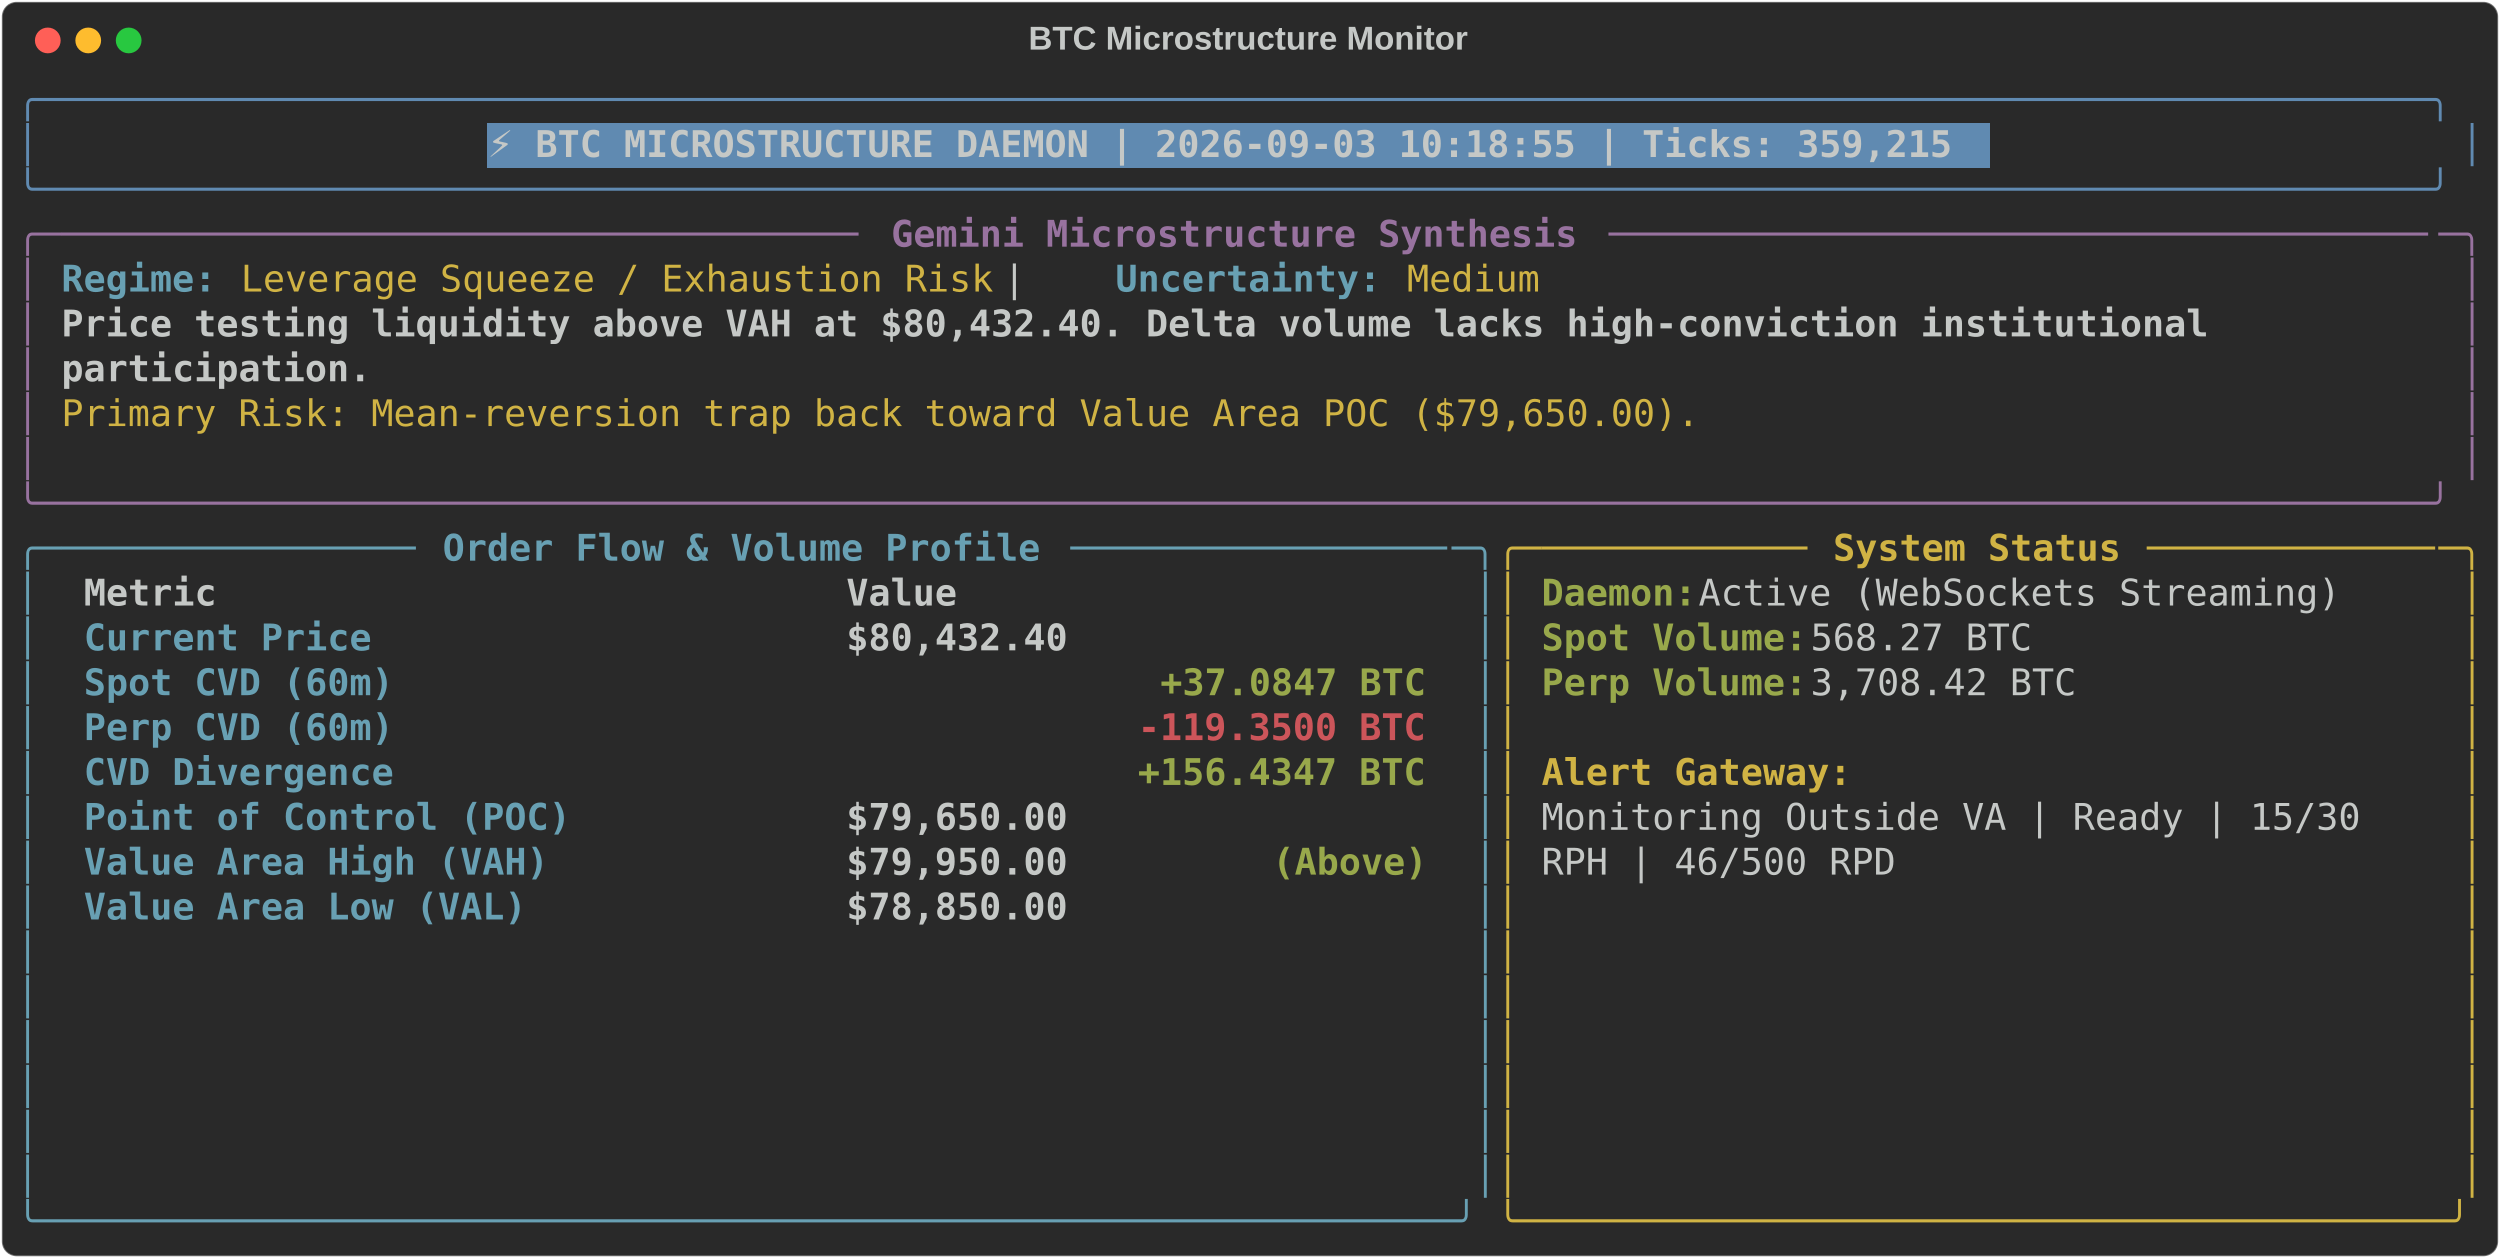
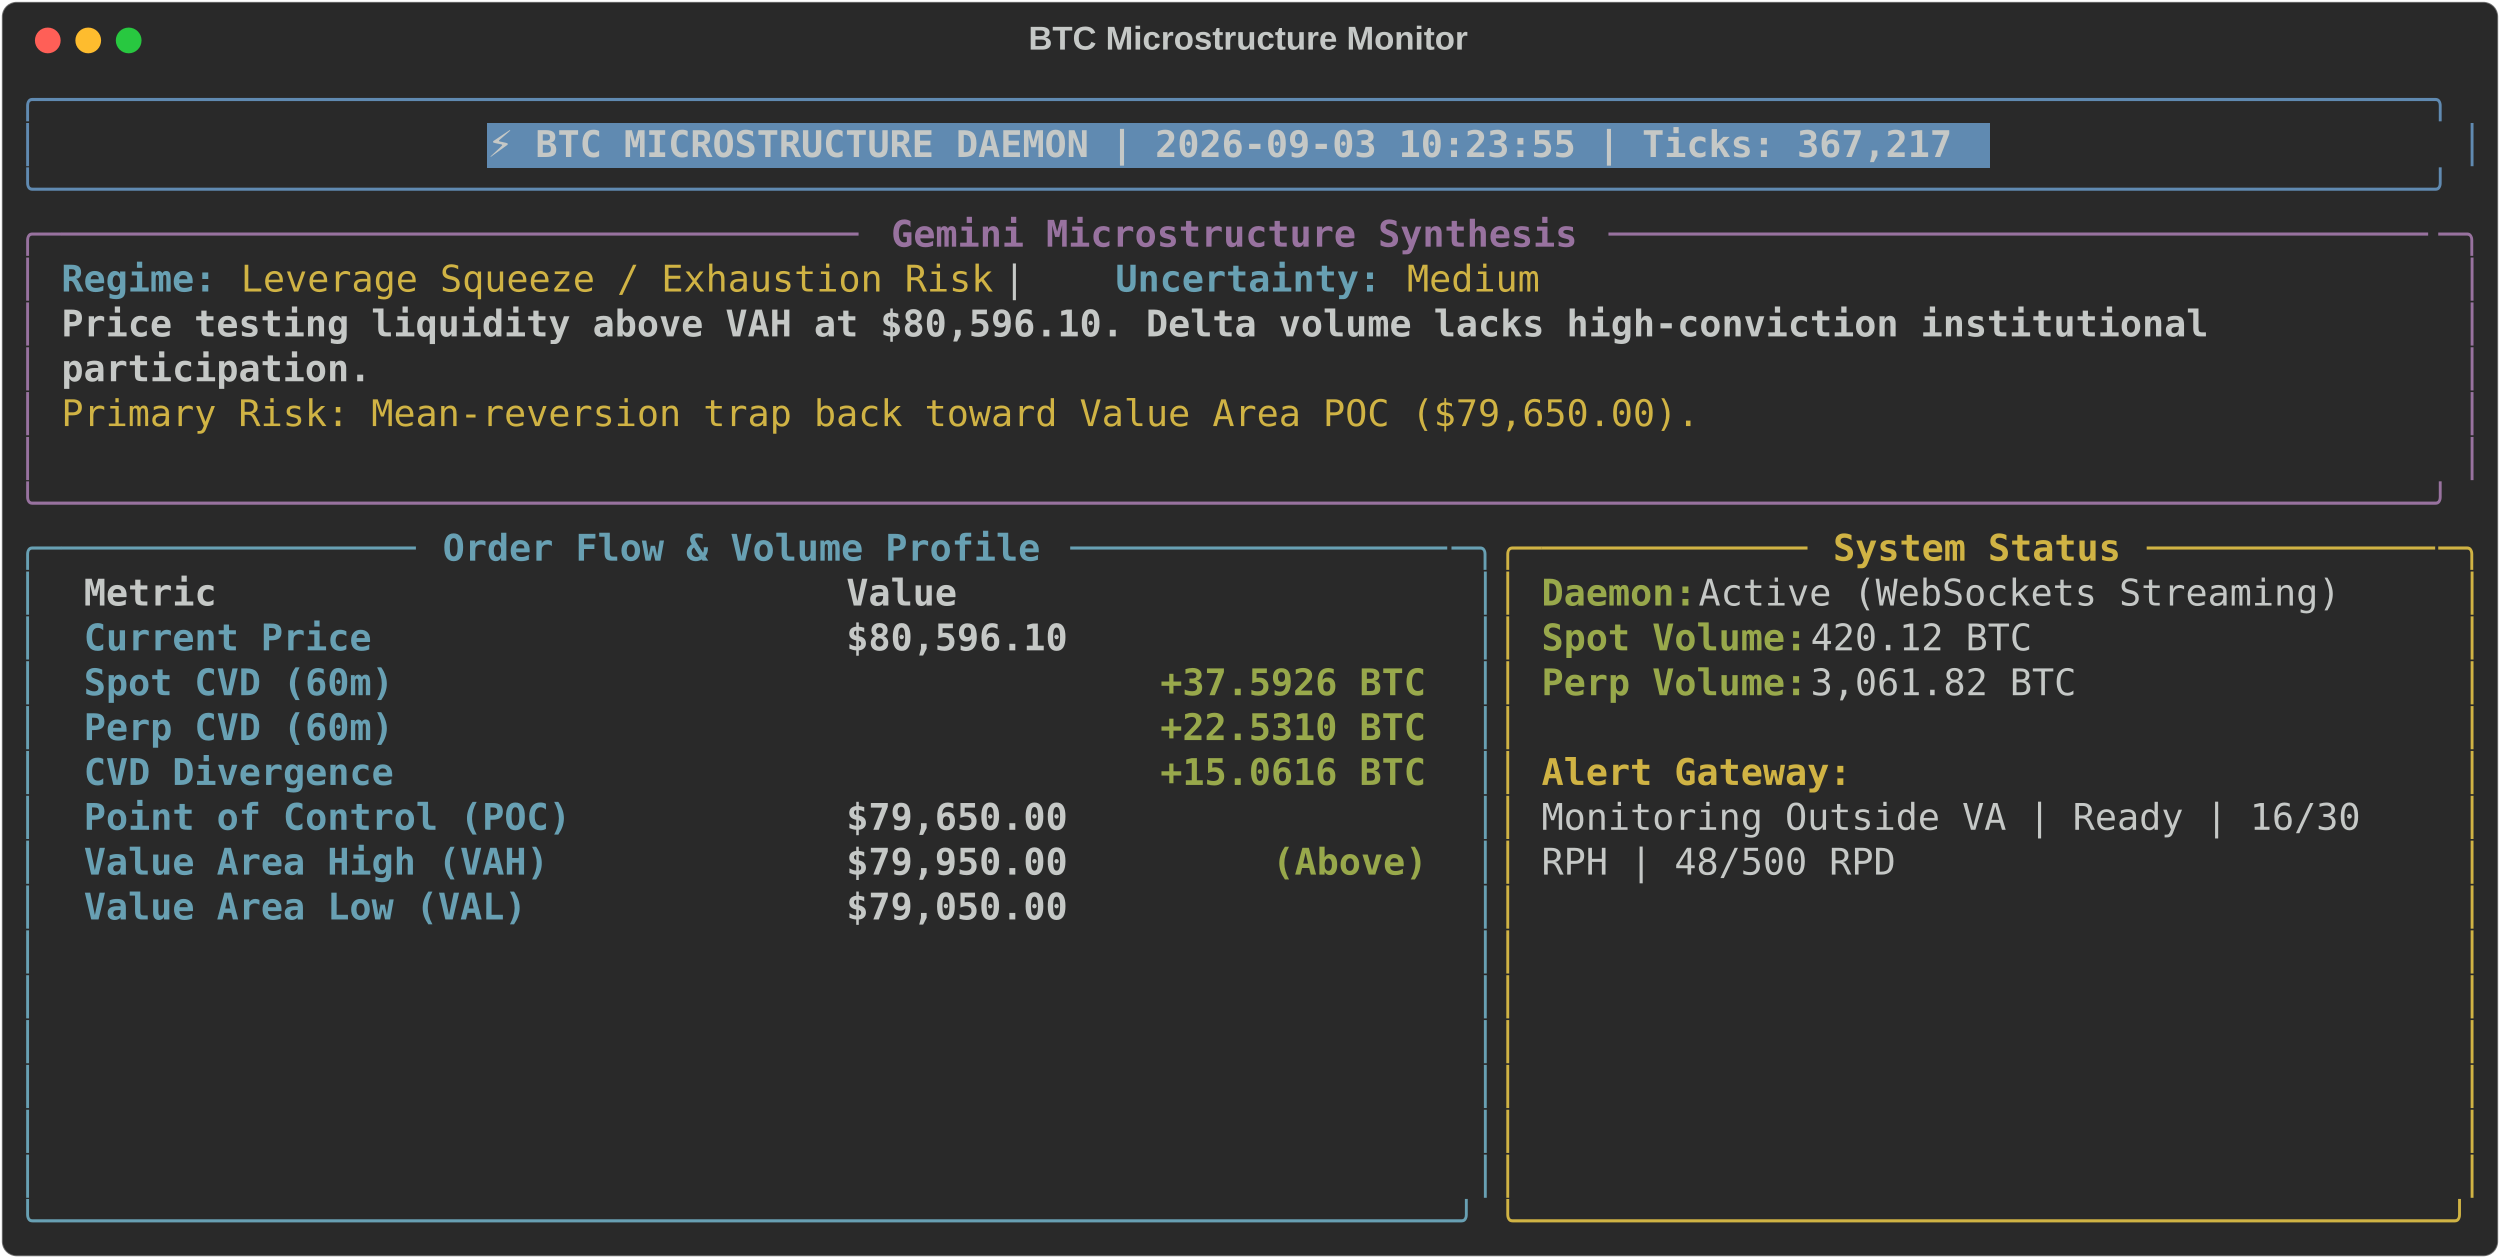
<svg xmlns="http://www.w3.org/2000/svg" class="rich-terminal" viewBox="0 0 1360 684.4">
  <style>

    @font-face {
        font-family: "Fira Code";
        src: local("FiraCode-Regular"),
                url("https://cdnjs.cloudflare.com/ajax/libs/firacode/6.2.0/woff2/FiraCode-Regular.woff2") format("woff2"),
                url("https://cdnjs.cloudflare.com/ajax/libs/firacode/6.2.0/woff/FiraCode-Regular.woff") format("woff");
        font-style: normal;
        font-weight: 400;
    }
    @font-face {
        font-family: "Fira Code";
        src: local("FiraCode-Bold"),
                url("https://cdnjs.cloudflare.com/ajax/libs/firacode/6.2.0/woff2/FiraCode-Bold.woff2") format("woff2"),
                url("https://cdnjs.cloudflare.com/ajax/libs/firacode/6.2.0/woff/FiraCode-Bold.woff") format("woff");
        font-style: bold;
        font-weight: 700;
    }

-     .terminal-526032548-matrix {
+     .terminal-2937560893-matrix {
        font-family: Fira Code, monospace;
        font-size: 20px;
        line-height: 24.4px;
        font-variant-east-asian: full-width;
    }

-     .terminal-526032548-title {
+     .terminal-2937560893-title {
        font-size: 18px;
        font-weight: bold;
        font-family: arial;
    }

-     .terminal-526032548-r1 { fill: #608ab1 }
- .terminal-526032548-r2 { fill: #c5c8c6 }
- .terminal-526032548-r3 { fill: #c5c8c6;font-weight: bold }
- .terminal-526032548-r4 { fill: #98729f }
- .terminal-526032548-r5 { fill: #98729f;font-weight: bold }
- .terminal-526032548-r6 { fill: #68a0b3;font-weight: bold }
- .terminal-526032548-r7 { fill: #d0b344 }
- .terminal-526032548-r8 { fill: #68a0b3 }
- .terminal-526032548-r9 { fill: #d0b344;font-weight: bold }
- .terminal-526032548-r10 { fill: #98a84b;font-weight: bold }
- .terminal-526032548-r11 { fill: #cc555a;font-weight: bold }
+     .terminal-2937560893-r1 { fill: #608ab1 }
+ .terminal-2937560893-r2 { fill: #c5c8c6 }
+ .terminal-2937560893-r3 { fill: #c5c8c6;font-weight: bold }
+ .terminal-2937560893-r4 { fill: #98729f }
+ .terminal-2937560893-r5 { fill: #98729f;font-weight: bold }
+ .terminal-2937560893-r6 { fill: #68a0b3;font-weight: bold }
+ .terminal-2937560893-r7 { fill: #d0b344 }
+ .terminal-2937560893-r8 { fill: #68a0b3 }
+ .terminal-2937560893-r9 { fill: #d0b344;font-weight: bold }
+ .terminal-2937560893-r10 { fill: #98a84b;font-weight: bold }
    </style>
  <defs>
-     <clipPath id="terminal-526032548-clip-terminal">
+     <clipPath id="terminal-2937560893-clip-terminal">
      <rect x="0" y="0" width="1341.0" height="633.4" />
    </clipPath>
-     <clipPath id="terminal-526032548-line-0">
+     <clipPath id="terminal-2937560893-line-0">
      <rect x="0" y="1.5" width="1342" height="24.65" />
    </clipPath>
-     <clipPath id="terminal-526032548-line-1">
+     <clipPath id="terminal-2937560893-line-1">
      <rect x="0" y="25.9" width="1342" height="24.65" />
    </clipPath>
-     <clipPath id="terminal-526032548-line-2">
+     <clipPath id="terminal-2937560893-line-2">
      <rect x="0" y="50.3" width="1342" height="24.65" />
    </clipPath>
-     <clipPath id="terminal-526032548-line-3">
+     <clipPath id="terminal-2937560893-line-3">
      <rect x="0" y="74.7" width="1342" height="24.65" />
    </clipPath>
-     <clipPath id="terminal-526032548-line-4">
+     <clipPath id="terminal-2937560893-line-4">
      <rect x="0" y="99.1" width="1342" height="24.65" />
    </clipPath>
-     <clipPath id="terminal-526032548-line-5">
+     <clipPath id="terminal-2937560893-line-5">
      <rect x="0" y="123.5" width="1342" height="24.65" />
    </clipPath>
-     <clipPath id="terminal-526032548-line-6">
+     <clipPath id="terminal-2937560893-line-6">
      <rect x="0" y="147.9" width="1342" height="24.65" />
    </clipPath>
-     <clipPath id="terminal-526032548-line-7">
+     <clipPath id="terminal-2937560893-line-7">
      <rect x="0" y="172.3" width="1342" height="24.65" />
    </clipPath>
-     <clipPath id="terminal-526032548-line-8">
+     <clipPath id="terminal-2937560893-line-8">
      <rect x="0" y="196.7" width="1342" height="24.65" />
    </clipPath>
-     <clipPath id="terminal-526032548-line-9">
+     <clipPath id="terminal-2937560893-line-9">
      <rect x="0" y="221.1" width="1342" height="24.65" />
    </clipPath>
-     <clipPath id="terminal-526032548-line-10">
+     <clipPath id="terminal-2937560893-line-10">
      <rect x="0" y="245.5" width="1342" height="24.65" />
    </clipPath>
-     <clipPath id="terminal-526032548-line-11">
+     <clipPath id="terminal-2937560893-line-11">
      <rect x="0" y="269.9" width="1342" height="24.65" />
    </clipPath>
-     <clipPath id="terminal-526032548-line-12">
+     <clipPath id="terminal-2937560893-line-12">
      <rect x="0" y="294.3" width="1342" height="24.65" />
    </clipPath>
-     <clipPath id="terminal-526032548-line-13">
+     <clipPath id="terminal-2937560893-line-13">
      <rect x="0" y="318.7" width="1342" height="24.65" />
    </clipPath>
-     <clipPath id="terminal-526032548-line-14">
+     <clipPath id="terminal-2937560893-line-14">
      <rect x="0" y="343.1" width="1342" height="24.65" />
    </clipPath>
-     <clipPath id="terminal-526032548-line-15">
+     <clipPath id="terminal-2937560893-line-15">
      <rect x="0" y="367.5" width="1342" height="24.65" />
    </clipPath>
-     <clipPath id="terminal-526032548-line-16">
+     <clipPath id="terminal-2937560893-line-16">
      <rect x="0" y="391.9" width="1342" height="24.65" />
    </clipPath>
-     <clipPath id="terminal-526032548-line-17">
+     <clipPath id="terminal-2937560893-line-17">
      <rect x="0" y="416.3" width="1342" height="24.65" />
    </clipPath>
-     <clipPath id="terminal-526032548-line-18">
+     <clipPath id="terminal-2937560893-line-18">
      <rect x="0" y="440.7" width="1342" height="24.65" />
    </clipPath>
-     <clipPath id="terminal-526032548-line-19">
+     <clipPath id="terminal-2937560893-line-19">
      <rect x="0" y="465.1" width="1342" height="24.65" />
    </clipPath>
-     <clipPath id="terminal-526032548-line-20">
+     <clipPath id="terminal-2937560893-line-20">
      <rect x="0" y="489.5" width="1342" height="24.65" />
    </clipPath>
-     <clipPath id="terminal-526032548-line-21">
+     <clipPath id="terminal-2937560893-line-21">
      <rect x="0" y="513.9" width="1342" height="24.65" />
    </clipPath>
-     <clipPath id="terminal-526032548-line-22">
+     <clipPath id="terminal-2937560893-line-22">
      <rect x="0" y="538.3" width="1342" height="24.65" />
    </clipPath>
-     <clipPath id="terminal-526032548-line-23">
+     <clipPath id="terminal-2937560893-line-23">
      <rect x="0" y="562.7" width="1342" height="24.65" />
    </clipPath>
-     <clipPath id="terminal-526032548-line-24">
+     <clipPath id="terminal-2937560893-line-24">
      <rect x="0" y="587.1" width="1342" height="24.65" />
    </clipPath>
  </defs>
  <rect fill="#292929" stroke="rgba(255,255,255,0.35)" stroke-width="1" x="1" y="1" width="1358" height="682.4" rx="8" />
-   <text class="terminal-526032548-title" fill="#c5c8c6" text-anchor="middle" x="679" y="27">BTC Microstructure Monitor</text>
+   <text class="terminal-2937560893-title" fill="#c5c8c6" text-anchor="middle" x="679" y="27">BTC Microstructure Monitor</text>
  <g transform="translate(26,22)">
    <circle cx="0" cy="0" r="7" fill="#ff5f57" />
    <circle cx="22" cy="0" r="7" fill="#febc2e" />
    <circle cx="44" cy="0" r="7" fill="#28c840" />
  </g>
-   <g transform="translate(9, 41)" clip-path="url(#terminal-526032548-clip-terminal)">
+   <g transform="translate(9, 41)" clip-path="url(#terminal-2937560893-clip-terminal)">
    <rect fill="#608ab1" x="256.2" y="25.9" width="817.4" height="24.65" shape-rendering="crispEdges" />
-     <g class="terminal-526032548-matrix">
-       <text class="terminal-526032548-r1" x="0" y="20" textLength="1342" clip-path="url(#terminal-526032548-line-0)">╭────────────────────────────────────────────────────────────────────────────────────────────────────────────╮</text>
-       <text class="terminal-526032548-r2" x="1342" y="20" textLength="12.2" clip-path="url(#terminal-526032548-line-0)">
- </text>
-       <text class="terminal-526032548-r1" x="0" y="44.4" textLength="12.2" clip-path="url(#terminal-526032548-line-1)">│</text>
-       <text class="terminal-526032548-r3" x="256.2" y="44.4" textLength="805.2" clip-path="url(#terminal-526032548-line-1)">⚡ BTC MICROSTRUCTURE DAEMON | 2026-09-03 10:18:55 | Ticks: 359,215</text>
-       <text class="terminal-526032548-r1" x="1329.8" y="44.4" textLength="12.2" clip-path="url(#terminal-526032548-line-1)">│</text>
-       <text class="terminal-526032548-r2" x="1342" y="44.4" textLength="12.2" clip-path="url(#terminal-526032548-line-1)">
- </text>
-       <text class="terminal-526032548-r1" x="0" y="68.8" textLength="1342" clip-path="url(#terminal-526032548-line-2)">╰────────────────────────────────────────────────────────────────────────────────────────────────────────────╯</text>
-       <text class="terminal-526032548-r2" x="1342" y="68.8" textLength="12.2" clip-path="url(#terminal-526032548-line-2)">
- </text>
-       <text class="terminal-526032548-r4" x="0" y="93.2" textLength="24.4" clip-path="url(#terminal-526032548-line-3)">╭─</text>
-       <text class="terminal-526032548-r4" x="24.4" y="93.2" textLength="439.2" clip-path="url(#terminal-526032548-line-3)">────────────────────────────────────</text>
-       <text class="terminal-526032548-r5" x="475.8" y="93.2" textLength="378.2" clip-path="url(#terminal-526032548-line-3)">Gemini Microstructure Synthesis</text>
-       <text class="terminal-526032548-r4" x="866.2" y="93.2" textLength="451.4" clip-path="url(#terminal-526032548-line-3)">─────────────────────────────────────</text>
-       <text class="terminal-526032548-r4" x="1317.6" y="93.2" textLength="24.4" clip-path="url(#terminal-526032548-line-3)">─╮</text>
-       <text class="terminal-526032548-r2" x="1342" y="93.2" textLength="12.2" clip-path="url(#terminal-526032548-line-3)">
- </text>
-       <text class="terminal-526032548-r4" x="0" y="117.6" textLength="12.2" clip-path="url(#terminal-526032548-line-4)">│</text>
-       <text class="terminal-526032548-r6" x="24.4" y="117.6" textLength="85.4" clip-path="url(#terminal-526032548-line-4)">Regime:</text>
-       <text class="terminal-526032548-r7" x="122" y="117.6" textLength="414.8" clip-path="url(#terminal-526032548-line-4)">Leverage Squeeze / Exhaustion Risk</text>
-       <text class="terminal-526032548-r2" x="536.8" y="117.6" textLength="61" clip-path="url(#terminal-526032548-line-4)">  |  </text>
-       <text class="terminal-526032548-r6" x="597.8" y="117.6" textLength="146.4" clip-path="url(#terminal-526032548-line-4)">Uncertainty:</text>
-       <text class="terminal-526032548-r7" x="756.4" y="117.6" textLength="73.2" clip-path="url(#terminal-526032548-line-4)">Medium</text>
-       <text class="terminal-526032548-r4" x="1329.8" y="117.6" textLength="12.2" clip-path="url(#terminal-526032548-line-4)">│</text>
-       <text class="terminal-526032548-r2" x="1342" y="117.6" textLength="12.2" clip-path="url(#terminal-526032548-line-4)">
- </text>
-       <text class="terminal-526032548-r4" x="0" y="142" textLength="12.2" clip-path="url(#terminal-526032548-line-5)">│</text>
-       <text class="terminal-526032548-r3" x="24.4" y="142" textLength="1195.6" clip-path="url(#terminal-526032548-line-5)">Price testing liquidity above VAH at $80,432.40. Delta volume lacks high-conviction institutional </text>
-       <text class="terminal-526032548-r4" x="1329.8" y="142" textLength="12.2" clip-path="url(#terminal-526032548-line-5)">│</text>
-       <text class="terminal-526032548-r2" x="1342" y="142" textLength="12.2" clip-path="url(#terminal-526032548-line-5)">
- </text>
-       <text class="terminal-526032548-r4" x="0" y="166.4" textLength="12.2" clip-path="url(#terminal-526032548-line-6)">│</text>
-       <text class="terminal-526032548-r3" x="24.4" y="166.4" textLength="170.8" clip-path="url(#terminal-526032548-line-6)">participation.</text>
-       <text class="terminal-526032548-r4" x="1329.8" y="166.4" textLength="12.2" clip-path="url(#terminal-526032548-line-6)">│</text>
-       <text class="terminal-526032548-r2" x="1342" y="166.4" textLength="12.2" clip-path="url(#terminal-526032548-line-6)">
- </text>
-       <text class="terminal-526032548-r4" x="0" y="190.8" textLength="12.2" clip-path="url(#terminal-526032548-line-7)">│</text>
-       <text class="terminal-526032548-r7" x="24.4" y="190.8" textLength="902.8" clip-path="url(#terminal-526032548-line-7)">Primary Risk: Mean-reversion trap back toward Value Area POC ($79,650.00).</text>
-       <text class="terminal-526032548-r4" x="1329.8" y="190.8" textLength="12.2" clip-path="url(#terminal-526032548-line-7)">│</text>
-       <text class="terminal-526032548-r2" x="1342" y="190.8" textLength="12.2" clip-path="url(#terminal-526032548-line-7)">
- </text>
-       <text class="terminal-526032548-r4" x="0" y="215.2" textLength="12.2" clip-path="url(#terminal-526032548-line-8)">│</text>
-       <text class="terminal-526032548-r4" x="1329.8" y="215.2" textLength="12.2" clip-path="url(#terminal-526032548-line-8)">│</text>
-       <text class="terminal-526032548-r2" x="1342" y="215.2" textLength="12.2" clip-path="url(#terminal-526032548-line-8)">
- </text>
-       <text class="terminal-526032548-r4" x="0" y="239.6" textLength="1342" clip-path="url(#terminal-526032548-line-9)">╰────────────────────────────────────────────────────────────────────────────────────────────────────────────╯</text>
-       <text class="terminal-526032548-r2" x="1342" y="239.6" textLength="12.2" clip-path="url(#terminal-526032548-line-9)">
- </text>
-       <text class="terminal-526032548-r8" x="0" y="264" textLength="24.4" clip-path="url(#terminal-526032548-line-10)">╭─</text>
-       <text class="terminal-526032548-r8" x="24.4" y="264" textLength="195.2" clip-path="url(#terminal-526032548-line-10)">────────────────</text>
-       <text class="terminal-526032548-r6" x="231.8" y="264" textLength="329.4" clip-path="url(#terminal-526032548-line-10)">Order Flow &amp; Volume Profile</text>
-       <text class="terminal-526032548-r8" x="573.4" y="264" textLength="207.4" clip-path="url(#terminal-526032548-line-10)">─────────────────</text>
-       <text class="terminal-526032548-r8" x="780.8" y="264" textLength="24.4" clip-path="url(#terminal-526032548-line-10)">─╮</text>
-       <text class="terminal-526032548-r7" x="805.2" y="264" textLength="24.4" clip-path="url(#terminal-526032548-line-10)">╭─</text>
-       <text class="terminal-526032548-r7" x="829.6" y="264" textLength="146.4" clip-path="url(#terminal-526032548-line-10)">────────────</text>
-       <text class="terminal-526032548-r9" x="988.2" y="264" textLength="158.6" clip-path="url(#terminal-526032548-line-10)">System Status</text>
-       <text class="terminal-526032548-r7" x="1159" y="264" textLength="158.6" clip-path="url(#terminal-526032548-line-10)">─────────────</text>
-       <text class="terminal-526032548-r7" x="1317.6" y="264" textLength="24.4" clip-path="url(#terminal-526032548-line-10)">─╮</text>
-       <text class="terminal-526032548-r2" x="1342" y="264" textLength="12.2" clip-path="url(#terminal-526032548-line-10)">
- </text>
-       <text class="terminal-526032548-r8" x="0" y="288.4" textLength="12.2" clip-path="url(#terminal-526032548-line-11)">│</text>
-       <text class="terminal-526032548-r3" x="36.6" y="288.4" textLength="390.4" clip-path="url(#terminal-526032548-line-11)">Metric                          </text>
-       <text class="terminal-526032548-r3" x="451.4" y="288.4" textLength="317.2" clip-path="url(#terminal-526032548-line-11)">                     Value</text>
-       <text class="terminal-526032548-r8" x="793" y="288.4" textLength="12.2" clip-path="url(#terminal-526032548-line-11)">│</text>
-       <text class="terminal-526032548-r7" x="805.2" y="288.4" textLength="12.2" clip-path="url(#terminal-526032548-line-11)">│</text>
-       <text class="terminal-526032548-r10" x="829.6" y="288.4" textLength="85.4" clip-path="url(#terminal-526032548-line-11)">Daemon:</text>
-       <text class="terminal-526032548-r2" x="915" y="288.4" textLength="366" clip-path="url(#terminal-526032548-line-11)"> Active (WebSockets Streaming)</text>
-       <text class="terminal-526032548-r7" x="1329.8" y="288.4" textLength="12.2" clip-path="url(#terminal-526032548-line-11)">│</text>
-       <text class="terminal-526032548-r2" x="1342" y="288.4" textLength="12.2" clip-path="url(#terminal-526032548-line-11)">
- </text>
-       <text class="terminal-526032548-r8" x="0" y="312.8" textLength="12.2" clip-path="url(#terminal-526032548-line-12)">│</text>
-       <text class="terminal-526032548-r6" x="36.6" y="312.8" textLength="390.4" clip-path="url(#terminal-526032548-line-12)">Current Price                   </text>
-       <text class="terminal-526032548-r3" x="451.4" y="312.8" textLength="317.2" clip-path="url(#terminal-526032548-line-12)">                $80,432.40</text>
-       <text class="terminal-526032548-r8" x="793" y="312.8" textLength="12.2" clip-path="url(#terminal-526032548-line-12)">│</text>
-       <text class="terminal-526032548-r7" x="805.2" y="312.8" textLength="12.2" clip-path="url(#terminal-526032548-line-12)">│</text>
-       <text class="terminal-526032548-r10" x="829.6" y="312.8" textLength="146.4" clip-path="url(#terminal-526032548-line-12)">Spot Volume:</text>
-       <text class="terminal-526032548-r2" x="976" y="312.8" textLength="134.2" clip-path="url(#terminal-526032548-line-12)"> 568.27 BTC</text>
-       <text class="terminal-526032548-r7" x="1329.8" y="312.8" textLength="12.2" clip-path="url(#terminal-526032548-line-12)">│</text>
-       <text class="terminal-526032548-r2" x="1342" y="312.8" textLength="12.2" clip-path="url(#terminal-526032548-line-12)">
- </text>
-       <text class="terminal-526032548-r8" x="0" y="337.2" textLength="12.2" clip-path="url(#terminal-526032548-line-13)">│</text>
-       <text class="terminal-526032548-r6" x="36.6" y="337.2" textLength="390.4" clip-path="url(#terminal-526032548-line-13)">Spot CVD (60m)                  </text>
-       <text class="terminal-526032548-r10" x="622.2" y="337.2" textLength="146.4" clip-path="url(#terminal-526032548-line-13)">+37.0847 BTC</text>
-       <text class="terminal-526032548-r8" x="793" y="337.2" textLength="12.2" clip-path="url(#terminal-526032548-line-13)">│</text>
-       <text class="terminal-526032548-r7" x="805.2" y="337.2" textLength="12.2" clip-path="url(#terminal-526032548-line-13)">│</text>
-       <text class="terminal-526032548-r10" x="829.6" y="337.2" textLength="146.4" clip-path="url(#terminal-526032548-line-13)">Perp Volume:</text>
-       <text class="terminal-526032548-r2" x="976" y="337.2" textLength="158.6" clip-path="url(#terminal-526032548-line-13)"> 3,708.42 BTC</text>
-       <text class="terminal-526032548-r7" x="1329.8" y="337.2" textLength="12.2" clip-path="url(#terminal-526032548-line-13)">│</text>
-       <text class="terminal-526032548-r2" x="1342" y="337.2" textLength="12.2" clip-path="url(#terminal-526032548-line-13)">
- </text>
-       <text class="terminal-526032548-r8" x="0" y="361.6" textLength="12.2" clip-path="url(#terminal-526032548-line-14)">│</text>
-       <text class="terminal-526032548-r6" x="36.6" y="361.6" textLength="390.4" clip-path="url(#terminal-526032548-line-14)">Perp CVD (60m)                  </text>
-       <text class="terminal-526032548-r11" x="610" y="361.6" textLength="158.6" clip-path="url(#terminal-526032548-line-14)">-119.3500 BTC</text>
-       <text class="terminal-526032548-r8" x="793" y="361.6" textLength="12.2" clip-path="url(#terminal-526032548-line-14)">│</text>
-       <text class="terminal-526032548-r7" x="805.2" y="361.6" textLength="12.2" clip-path="url(#terminal-526032548-line-14)">│</text>
-       <text class="terminal-526032548-r7" x="1329.8" y="361.6" textLength="12.2" clip-path="url(#terminal-526032548-line-14)">│</text>
-       <text class="terminal-526032548-r2" x="1342" y="361.6" textLength="12.2" clip-path="url(#terminal-526032548-line-14)">
- </text>
-       <text class="terminal-526032548-r8" x="0" y="386" textLength="12.2" clip-path="url(#terminal-526032548-line-15)">│</text>
-       <text class="terminal-526032548-r6" x="36.6" y="386" textLength="390.4" clip-path="url(#terminal-526032548-line-15)">CVD Divergence                  </text>
-       <text class="terminal-526032548-r10" x="610" y="386" textLength="158.6" clip-path="url(#terminal-526032548-line-15)">+156.4347 BTC</text>
-       <text class="terminal-526032548-r8" x="793" y="386" textLength="12.2" clip-path="url(#terminal-526032548-line-15)">│</text>
-       <text class="terminal-526032548-r7" x="805.2" y="386" textLength="12.2" clip-path="url(#terminal-526032548-line-15)">│</text>
-       <text class="terminal-526032548-r9" x="829.6" y="386" textLength="170.8" clip-path="url(#terminal-526032548-line-15)">Alert Gateway:</text>
-       <text class="terminal-526032548-r7" x="1329.8" y="386" textLength="12.2" clip-path="url(#terminal-526032548-line-15)">│</text>
-       <text class="terminal-526032548-r2" x="1342" y="386" textLength="12.2" clip-path="url(#terminal-526032548-line-15)">
- </text>
-       <text class="terminal-526032548-r8" x="0" y="410.4" textLength="12.2" clip-path="url(#terminal-526032548-line-16)">│</text>
-       <text class="terminal-526032548-r6" x="36.6" y="410.4" textLength="390.4" clip-path="url(#terminal-526032548-line-16)">Point of Control (POC)          </text>
-       <text class="terminal-526032548-r3" x="451.4" y="410.4" textLength="317.2" clip-path="url(#terminal-526032548-line-16)">                $79,650.00</text>
-       <text class="terminal-526032548-r8" x="793" y="410.4" textLength="12.2" clip-path="url(#terminal-526032548-line-16)">│</text>
-       <text class="terminal-526032548-r7" x="805.2" y="410.4" textLength="12.2" clip-path="url(#terminal-526032548-line-16)">│</text>
-       <text class="terminal-526032548-r2" x="829.6" y="410.4" textLength="463.6" clip-path="url(#terminal-526032548-line-16)">Monitoring Outside VA | Ready | 15/30 </text>
-       <text class="terminal-526032548-r7" x="1329.8" y="410.4" textLength="12.2" clip-path="url(#terminal-526032548-line-16)">│</text>
-       <text class="terminal-526032548-r2" x="1342" y="410.4" textLength="12.2" clip-path="url(#terminal-526032548-line-16)">
- </text>
-       <text class="terminal-526032548-r8" x="0" y="434.8" textLength="12.2" clip-path="url(#terminal-526032548-line-17)">│</text>
-       <text class="terminal-526032548-r6" x="36.6" y="434.8" textLength="390.4" clip-path="url(#terminal-526032548-line-17)">Value Area High (VAH)           </text>
-       <text class="terminal-526032548-r3" x="451.4" y="434.8" textLength="231.8" clip-path="url(#terminal-526032548-line-17)">        $79,950.00 </text>
-       <text class="terminal-526032548-r10" x="683.2" y="434.8" textLength="85.4" clip-path="url(#terminal-526032548-line-17)">(Above)</text>
-       <text class="terminal-526032548-r8" x="793" y="434.8" textLength="12.2" clip-path="url(#terminal-526032548-line-17)">│</text>
-       <text class="terminal-526032548-r7" x="805.2" y="434.8" textLength="12.2" clip-path="url(#terminal-526032548-line-17)">│</text>
-       <text class="terminal-526032548-r2" x="829.6" y="434.8" textLength="195.2" clip-path="url(#terminal-526032548-line-17)">RPH | 46/500 RPD</text>
-       <text class="terminal-526032548-r7" x="1329.8" y="434.8" textLength="12.2" clip-path="url(#terminal-526032548-line-17)">│</text>
-       <text class="terminal-526032548-r2" x="1342" y="434.8" textLength="12.2" clip-path="url(#terminal-526032548-line-17)">
- </text>
-       <text class="terminal-526032548-r8" x="0" y="459.2" textLength="12.2" clip-path="url(#terminal-526032548-line-18)">│</text>
-       <text class="terminal-526032548-r6" x="36.6" y="459.2" textLength="390.4" clip-path="url(#terminal-526032548-line-18)">Value Area Low (VAL)            </text>
-       <text class="terminal-526032548-r3" x="451.4" y="459.2" textLength="317.2" clip-path="url(#terminal-526032548-line-18)">                $78,850.00</text>
-       <text class="terminal-526032548-r8" x="793" y="459.2" textLength="12.2" clip-path="url(#terminal-526032548-line-18)">│</text>
-       <text class="terminal-526032548-r7" x="805.2" y="459.2" textLength="12.2" clip-path="url(#terminal-526032548-line-18)">│</text>
-       <text class="terminal-526032548-r7" x="1329.8" y="459.2" textLength="12.2" clip-path="url(#terminal-526032548-line-18)">│</text>
-       <text class="terminal-526032548-r2" x="1342" y="459.2" textLength="12.2" clip-path="url(#terminal-526032548-line-18)">
- </text>
-       <text class="terminal-526032548-r8" x="0" y="483.6" textLength="12.2" clip-path="url(#terminal-526032548-line-19)">│</text>
-       <text class="terminal-526032548-r8" x="793" y="483.6" textLength="12.2" clip-path="url(#terminal-526032548-line-19)">│</text>
-       <text class="terminal-526032548-r7" x="805.2" y="483.6" textLength="12.2" clip-path="url(#terminal-526032548-line-19)">│</text>
-       <text class="terminal-526032548-r7" x="1329.8" y="483.6" textLength="12.2" clip-path="url(#terminal-526032548-line-19)">│</text>
-       <text class="terminal-526032548-r2" x="1342" y="483.6" textLength="12.2" clip-path="url(#terminal-526032548-line-19)">
- </text>
-       <text class="terminal-526032548-r8" x="0" y="508" textLength="12.2" clip-path="url(#terminal-526032548-line-20)">│</text>
-       <text class="terminal-526032548-r8" x="793" y="508" textLength="12.2" clip-path="url(#terminal-526032548-line-20)">│</text>
-       <text class="terminal-526032548-r7" x="805.2" y="508" textLength="12.2" clip-path="url(#terminal-526032548-line-20)">│</text>
-       <text class="terminal-526032548-r7" x="1329.8" y="508" textLength="12.2" clip-path="url(#terminal-526032548-line-20)">│</text>
-       <text class="terminal-526032548-r2" x="1342" y="508" textLength="12.2" clip-path="url(#terminal-526032548-line-20)">
- </text>
-       <text class="terminal-526032548-r8" x="0" y="532.4" textLength="12.2" clip-path="url(#terminal-526032548-line-21)">│</text>
-       <text class="terminal-526032548-r8" x="793" y="532.4" textLength="12.2" clip-path="url(#terminal-526032548-line-21)">│</text>
-       <text class="terminal-526032548-r7" x="805.2" y="532.4" textLength="12.2" clip-path="url(#terminal-526032548-line-21)">│</text>
-       <text class="terminal-526032548-r7" x="1329.8" y="532.4" textLength="12.2" clip-path="url(#terminal-526032548-line-21)">│</text>
-       <text class="terminal-526032548-r2" x="1342" y="532.4" textLength="12.2" clip-path="url(#terminal-526032548-line-21)">
- </text>
-       <text class="terminal-526032548-r8" x="0" y="556.8" textLength="12.2" clip-path="url(#terminal-526032548-line-22)">│</text>
-       <text class="terminal-526032548-r8" x="793" y="556.8" textLength="12.2" clip-path="url(#terminal-526032548-line-22)">│</text>
-       <text class="terminal-526032548-r7" x="805.2" y="556.8" textLength="12.2" clip-path="url(#terminal-526032548-line-22)">│</text>
-       <text class="terminal-526032548-r7" x="1329.8" y="556.8" textLength="12.2" clip-path="url(#terminal-526032548-line-22)">│</text>
-       <text class="terminal-526032548-r2" x="1342" y="556.8" textLength="12.2" clip-path="url(#terminal-526032548-line-22)">
- </text>
-       <text class="terminal-526032548-r8" x="0" y="581.2" textLength="12.2" clip-path="url(#terminal-526032548-line-23)">│</text>
-       <text class="terminal-526032548-r8" x="793" y="581.2" textLength="12.2" clip-path="url(#terminal-526032548-line-23)">│</text>
-       <text class="terminal-526032548-r7" x="805.2" y="581.2" textLength="12.2" clip-path="url(#terminal-526032548-line-23)">│</text>
-       <text class="terminal-526032548-r7" x="1329.8" y="581.2" textLength="12.2" clip-path="url(#terminal-526032548-line-23)">│</text>
-       <text class="terminal-526032548-r2" x="1342" y="581.2" textLength="12.2" clip-path="url(#terminal-526032548-line-23)">
- </text>
-       <text class="terminal-526032548-r8" x="0" y="605.6" textLength="12.2" clip-path="url(#terminal-526032548-line-24)">│</text>
-       <text class="terminal-526032548-r8" x="793" y="605.6" textLength="12.2" clip-path="url(#terminal-526032548-line-24)">│</text>
-       <text class="terminal-526032548-r7" x="805.2" y="605.6" textLength="12.2" clip-path="url(#terminal-526032548-line-24)">│</text>
-       <text class="terminal-526032548-r7" x="1329.8" y="605.6" textLength="12.2" clip-path="url(#terminal-526032548-line-24)">│</text>
-       <text class="terminal-526032548-r2" x="1342" y="605.6" textLength="12.2" clip-path="url(#terminal-526032548-line-24)">
- </text>
-       <text class="terminal-526032548-r8" x="0" y="630" textLength="805.2" clip-path="url(#terminal-526032548-line-25)">╰────────────────────────────────────────────────────────────────╯</text>
-       <text class="terminal-526032548-r7" x="805.2" y="630" textLength="536.8" clip-path="url(#terminal-526032548-line-25)">╰──────────────────────────────────────────╯</text>
-       <text class="terminal-526032548-r2" x="1342" y="630" textLength="12.2" clip-path="url(#terminal-526032548-line-25)">
+     <g class="terminal-2937560893-matrix">
+       <text class="terminal-2937560893-r1" x="0" y="20" textLength="1342" clip-path="url(#terminal-2937560893-line-0)">╭────────────────────────────────────────────────────────────────────────────────────────────────────────────╮</text>
+       <text class="terminal-2937560893-r2" x="1342" y="20" textLength="12.2" clip-path="url(#terminal-2937560893-line-0)">
+ </text>
+       <text class="terminal-2937560893-r1" x="0" y="44.4" textLength="12.2" clip-path="url(#terminal-2937560893-line-1)">│</text>
+       <text class="terminal-2937560893-r3" x="256.2" y="44.4" textLength="805.2" clip-path="url(#terminal-2937560893-line-1)">⚡ BTC MICROSTRUCTURE DAEMON | 2026-09-03 10:23:55 | Ticks: 367,217</text>
+       <text class="terminal-2937560893-r1" x="1329.8" y="44.4" textLength="12.2" clip-path="url(#terminal-2937560893-line-1)">│</text>
+       <text class="terminal-2937560893-r2" x="1342" y="44.4" textLength="12.2" clip-path="url(#terminal-2937560893-line-1)">
+ </text>
+       <text class="terminal-2937560893-r1" x="0" y="68.8" textLength="1342" clip-path="url(#terminal-2937560893-line-2)">╰────────────────────────────────────────────────────────────────────────────────────────────────────────────╯</text>
+       <text class="terminal-2937560893-r2" x="1342" y="68.8" textLength="12.2" clip-path="url(#terminal-2937560893-line-2)">
+ </text>
+       <text class="terminal-2937560893-r4" x="0" y="93.2" textLength="24.4" clip-path="url(#terminal-2937560893-line-3)">╭─</text>
+       <text class="terminal-2937560893-r4" x="24.4" y="93.2" textLength="439.2" clip-path="url(#terminal-2937560893-line-3)">────────────────────────────────────</text>
+       <text class="terminal-2937560893-r5" x="475.8" y="93.2" textLength="378.2" clip-path="url(#terminal-2937560893-line-3)">Gemini Microstructure Synthesis</text>
+       <text class="terminal-2937560893-r4" x="866.2" y="93.2" textLength="451.4" clip-path="url(#terminal-2937560893-line-3)">─────────────────────────────────────</text>
+       <text class="terminal-2937560893-r4" x="1317.6" y="93.2" textLength="24.4" clip-path="url(#terminal-2937560893-line-3)">─╮</text>
+       <text class="terminal-2937560893-r2" x="1342" y="93.2" textLength="12.2" clip-path="url(#terminal-2937560893-line-3)">
+ </text>
+       <text class="terminal-2937560893-r4" x="0" y="117.6" textLength="12.2" clip-path="url(#terminal-2937560893-line-4)">│</text>
+       <text class="terminal-2937560893-r6" x="24.4" y="117.6" textLength="85.4" clip-path="url(#terminal-2937560893-line-4)">Regime:</text>
+       <text class="terminal-2937560893-r7" x="122" y="117.6" textLength="414.8" clip-path="url(#terminal-2937560893-line-4)">Leverage Squeeze / Exhaustion Risk</text>
+       <text class="terminal-2937560893-r2" x="536.8" y="117.6" textLength="61" clip-path="url(#terminal-2937560893-line-4)">  |  </text>
+       <text class="terminal-2937560893-r6" x="597.8" y="117.6" textLength="146.4" clip-path="url(#terminal-2937560893-line-4)">Uncertainty:</text>
+       <text class="terminal-2937560893-r7" x="756.4" y="117.6" textLength="73.2" clip-path="url(#terminal-2937560893-line-4)">Medium</text>
+       <text class="terminal-2937560893-r4" x="1329.8" y="117.6" textLength="12.2" clip-path="url(#terminal-2937560893-line-4)">│</text>
+       <text class="terminal-2937560893-r2" x="1342" y="117.6" textLength="12.2" clip-path="url(#terminal-2937560893-line-4)">
+ </text>
+       <text class="terminal-2937560893-r4" x="0" y="142" textLength="12.2" clip-path="url(#terminal-2937560893-line-5)">│</text>
+       <text class="terminal-2937560893-r3" x="24.4" y="142" textLength="1195.6" clip-path="url(#terminal-2937560893-line-5)">Price testing liquidity above VAH at $80,596.10. Delta volume lacks high-conviction institutional </text>
+       <text class="terminal-2937560893-r4" x="1329.8" y="142" textLength="12.2" clip-path="url(#terminal-2937560893-line-5)">│</text>
+       <text class="terminal-2937560893-r2" x="1342" y="142" textLength="12.2" clip-path="url(#terminal-2937560893-line-5)">
+ </text>
+       <text class="terminal-2937560893-r4" x="0" y="166.4" textLength="12.2" clip-path="url(#terminal-2937560893-line-6)">│</text>
+       <text class="terminal-2937560893-r3" x="24.4" y="166.4" textLength="170.8" clip-path="url(#terminal-2937560893-line-6)">participation.</text>
+       <text class="terminal-2937560893-r4" x="1329.8" y="166.4" textLength="12.2" clip-path="url(#terminal-2937560893-line-6)">│</text>
+       <text class="terminal-2937560893-r2" x="1342" y="166.4" textLength="12.2" clip-path="url(#terminal-2937560893-line-6)">
+ </text>
+       <text class="terminal-2937560893-r4" x="0" y="190.8" textLength="12.2" clip-path="url(#terminal-2937560893-line-7)">│</text>
+       <text class="terminal-2937560893-r7" x="24.4" y="190.8" textLength="902.8" clip-path="url(#terminal-2937560893-line-7)">Primary Risk: Mean-reversion trap back toward Value Area POC ($79,650.00).</text>
+       <text class="terminal-2937560893-r4" x="1329.8" y="190.8" textLength="12.2" clip-path="url(#terminal-2937560893-line-7)">│</text>
+       <text class="terminal-2937560893-r2" x="1342" y="190.8" textLength="12.2" clip-path="url(#terminal-2937560893-line-7)">
+ </text>
+       <text class="terminal-2937560893-r4" x="0" y="215.2" textLength="12.2" clip-path="url(#terminal-2937560893-line-8)">│</text>
+       <text class="terminal-2937560893-r4" x="1329.8" y="215.2" textLength="12.2" clip-path="url(#terminal-2937560893-line-8)">│</text>
+       <text class="terminal-2937560893-r2" x="1342" y="215.2" textLength="12.2" clip-path="url(#terminal-2937560893-line-8)">
+ </text>
+       <text class="terminal-2937560893-r4" x="0" y="239.6" textLength="1342" clip-path="url(#terminal-2937560893-line-9)">╰────────────────────────────────────────────────────────────────────────────────────────────────────────────╯</text>
+       <text class="terminal-2937560893-r2" x="1342" y="239.6" textLength="12.2" clip-path="url(#terminal-2937560893-line-9)">
+ </text>
+       <text class="terminal-2937560893-r8" x="0" y="264" textLength="24.4" clip-path="url(#terminal-2937560893-line-10)">╭─</text>
+       <text class="terminal-2937560893-r8" x="24.4" y="264" textLength="195.2" clip-path="url(#terminal-2937560893-line-10)">────────────────</text>
+       <text class="terminal-2937560893-r6" x="231.8" y="264" textLength="329.4" clip-path="url(#terminal-2937560893-line-10)">Order Flow &amp; Volume Profile</text>
+       <text class="terminal-2937560893-r8" x="573.4" y="264" textLength="207.4" clip-path="url(#terminal-2937560893-line-10)">─────────────────</text>
+       <text class="terminal-2937560893-r8" x="780.8" y="264" textLength="24.4" clip-path="url(#terminal-2937560893-line-10)">─╮</text>
+       <text class="terminal-2937560893-r7" x="805.2" y="264" textLength="24.4" clip-path="url(#terminal-2937560893-line-10)">╭─</text>
+       <text class="terminal-2937560893-r7" x="829.6" y="264" textLength="146.4" clip-path="url(#terminal-2937560893-line-10)">────────────</text>
+       <text class="terminal-2937560893-r9" x="988.2" y="264" textLength="158.6" clip-path="url(#terminal-2937560893-line-10)">System Status</text>
+       <text class="terminal-2937560893-r7" x="1159" y="264" textLength="158.6" clip-path="url(#terminal-2937560893-line-10)">─────────────</text>
+       <text class="terminal-2937560893-r7" x="1317.6" y="264" textLength="24.4" clip-path="url(#terminal-2937560893-line-10)">─╮</text>
+       <text class="terminal-2937560893-r2" x="1342" y="264" textLength="12.2" clip-path="url(#terminal-2937560893-line-10)">
+ </text>
+       <text class="terminal-2937560893-r8" x="0" y="288.4" textLength="12.2" clip-path="url(#terminal-2937560893-line-11)">│</text>
+       <text class="terminal-2937560893-r3" x="36.6" y="288.4" textLength="390.4" clip-path="url(#terminal-2937560893-line-11)">Metric                          </text>
+       <text class="terminal-2937560893-r3" x="451.4" y="288.4" textLength="317.2" clip-path="url(#terminal-2937560893-line-11)">                     Value</text>
+       <text class="terminal-2937560893-r8" x="793" y="288.4" textLength="12.2" clip-path="url(#terminal-2937560893-line-11)">│</text>
+       <text class="terminal-2937560893-r7" x="805.2" y="288.4" textLength="12.2" clip-path="url(#terminal-2937560893-line-11)">│</text>
+       <text class="terminal-2937560893-r10" x="829.6" y="288.4" textLength="85.4" clip-path="url(#terminal-2937560893-line-11)">Daemon:</text>
+       <text class="terminal-2937560893-r2" x="915" y="288.4" textLength="366" clip-path="url(#terminal-2937560893-line-11)"> Active (WebSockets Streaming)</text>
+       <text class="terminal-2937560893-r7" x="1329.8" y="288.4" textLength="12.2" clip-path="url(#terminal-2937560893-line-11)">│</text>
+       <text class="terminal-2937560893-r2" x="1342" y="288.4" textLength="12.2" clip-path="url(#terminal-2937560893-line-11)">
+ </text>
+       <text class="terminal-2937560893-r8" x="0" y="312.8" textLength="12.2" clip-path="url(#terminal-2937560893-line-12)">│</text>
+       <text class="terminal-2937560893-r6" x="36.6" y="312.8" textLength="390.4" clip-path="url(#terminal-2937560893-line-12)">Current Price                   </text>
+       <text class="terminal-2937560893-r3" x="451.4" y="312.8" textLength="317.2" clip-path="url(#terminal-2937560893-line-12)">                $80,596.10</text>
+       <text class="terminal-2937560893-r8" x="793" y="312.8" textLength="12.2" clip-path="url(#terminal-2937560893-line-12)">│</text>
+       <text class="terminal-2937560893-r7" x="805.2" y="312.8" textLength="12.2" clip-path="url(#terminal-2937560893-line-12)">│</text>
+       <text class="terminal-2937560893-r10" x="829.6" y="312.8" textLength="146.4" clip-path="url(#terminal-2937560893-line-12)">Spot Volume:</text>
+       <text class="terminal-2937560893-r2" x="976" y="312.8" textLength="134.2" clip-path="url(#terminal-2937560893-line-12)"> 420.12 BTC</text>
+       <text class="terminal-2937560893-r7" x="1329.8" y="312.8" textLength="12.2" clip-path="url(#terminal-2937560893-line-12)">│</text>
+       <text class="terminal-2937560893-r2" x="1342" y="312.8" textLength="12.2" clip-path="url(#terminal-2937560893-line-12)">
+ </text>
+       <text class="terminal-2937560893-r8" x="0" y="337.2" textLength="12.2" clip-path="url(#terminal-2937560893-line-13)">│</text>
+       <text class="terminal-2937560893-r6" x="36.6" y="337.2" textLength="390.4" clip-path="url(#terminal-2937560893-line-13)">Spot CVD (60m)                  </text>
+       <text class="terminal-2937560893-r10" x="622.2" y="337.2" textLength="146.4" clip-path="url(#terminal-2937560893-line-13)">+37.5926 BTC</text>
+       <text class="terminal-2937560893-r8" x="793" y="337.2" textLength="12.2" clip-path="url(#terminal-2937560893-line-13)">│</text>
+       <text class="terminal-2937560893-r7" x="805.2" y="337.2" textLength="12.2" clip-path="url(#terminal-2937560893-line-13)">│</text>
+       <text class="terminal-2937560893-r10" x="829.6" y="337.2" textLength="146.4" clip-path="url(#terminal-2937560893-line-13)">Perp Volume:</text>
+       <text class="terminal-2937560893-r2" x="976" y="337.2" textLength="158.6" clip-path="url(#terminal-2937560893-line-13)"> 3,061.82 BTC</text>
+       <text class="terminal-2937560893-r7" x="1329.8" y="337.2" textLength="12.2" clip-path="url(#terminal-2937560893-line-13)">│</text>
+       <text class="terminal-2937560893-r2" x="1342" y="337.2" textLength="12.2" clip-path="url(#terminal-2937560893-line-13)">
+ </text>
+       <text class="terminal-2937560893-r8" x="0" y="361.6" textLength="12.2" clip-path="url(#terminal-2937560893-line-14)">│</text>
+       <text class="terminal-2937560893-r6" x="36.6" y="361.6" textLength="390.4" clip-path="url(#terminal-2937560893-line-14)">Perp CVD (60m)                  </text>
+       <text class="terminal-2937560893-r10" x="622.2" y="361.6" textLength="146.4" clip-path="url(#terminal-2937560893-line-14)">+22.5310 BTC</text>
+       <text class="terminal-2937560893-r8" x="793" y="361.6" textLength="12.2" clip-path="url(#terminal-2937560893-line-14)">│</text>
+       <text class="terminal-2937560893-r7" x="805.2" y="361.6" textLength="12.2" clip-path="url(#terminal-2937560893-line-14)">│</text>
+       <text class="terminal-2937560893-r7" x="1329.8" y="361.6" textLength="12.2" clip-path="url(#terminal-2937560893-line-14)">│</text>
+       <text class="terminal-2937560893-r2" x="1342" y="361.6" textLength="12.2" clip-path="url(#terminal-2937560893-line-14)">
+ </text>
+       <text class="terminal-2937560893-r8" x="0" y="386" textLength="12.2" clip-path="url(#terminal-2937560893-line-15)">│</text>
+       <text class="terminal-2937560893-r6" x="36.6" y="386" textLength="390.4" clip-path="url(#terminal-2937560893-line-15)">CVD Divergence                  </text>
+       <text class="terminal-2937560893-r10" x="622.2" y="386" textLength="146.4" clip-path="url(#terminal-2937560893-line-15)">+15.0616 BTC</text>
+       <text class="terminal-2937560893-r8" x="793" y="386" textLength="12.2" clip-path="url(#terminal-2937560893-line-15)">│</text>
+       <text class="terminal-2937560893-r7" x="805.2" y="386" textLength="12.2" clip-path="url(#terminal-2937560893-line-15)">│</text>
+       <text class="terminal-2937560893-r9" x="829.6" y="386" textLength="170.8" clip-path="url(#terminal-2937560893-line-15)">Alert Gateway:</text>
+       <text class="terminal-2937560893-r7" x="1329.8" y="386" textLength="12.2" clip-path="url(#terminal-2937560893-line-15)">│</text>
+       <text class="terminal-2937560893-r2" x="1342" y="386" textLength="12.2" clip-path="url(#terminal-2937560893-line-15)">
+ </text>
+       <text class="terminal-2937560893-r8" x="0" y="410.4" textLength="12.2" clip-path="url(#terminal-2937560893-line-16)">│</text>
+       <text class="terminal-2937560893-r6" x="36.6" y="410.4" textLength="390.4" clip-path="url(#terminal-2937560893-line-16)">Point of Control (POC)          </text>
+       <text class="terminal-2937560893-r3" x="451.4" y="410.4" textLength="317.2" clip-path="url(#terminal-2937560893-line-16)">                $79,650.00</text>
+       <text class="terminal-2937560893-r8" x="793" y="410.4" textLength="12.2" clip-path="url(#terminal-2937560893-line-16)">│</text>
+       <text class="terminal-2937560893-r7" x="805.2" y="410.4" textLength="12.2" clip-path="url(#terminal-2937560893-line-16)">│</text>
+       <text class="terminal-2937560893-r2" x="829.6" y="410.4" textLength="463.6" clip-path="url(#terminal-2937560893-line-16)">Monitoring Outside VA | Ready | 16/30 </text>
+       <text class="terminal-2937560893-r7" x="1329.8" y="410.4" textLength="12.2" clip-path="url(#terminal-2937560893-line-16)">│</text>
+       <text class="terminal-2937560893-r2" x="1342" y="410.4" textLength="12.2" clip-path="url(#terminal-2937560893-line-16)">
+ </text>
+       <text class="terminal-2937560893-r8" x="0" y="434.8" textLength="12.2" clip-path="url(#terminal-2937560893-line-17)">│</text>
+       <text class="terminal-2937560893-r6" x="36.6" y="434.8" textLength="390.4" clip-path="url(#terminal-2937560893-line-17)">Value Area High (VAH)           </text>
+       <text class="terminal-2937560893-r3" x="451.4" y="434.8" textLength="231.8" clip-path="url(#terminal-2937560893-line-17)">        $79,950.00 </text>
+       <text class="terminal-2937560893-r10" x="683.2" y="434.8" textLength="85.4" clip-path="url(#terminal-2937560893-line-17)">(Above)</text>
+       <text class="terminal-2937560893-r8" x="793" y="434.8" textLength="12.2" clip-path="url(#terminal-2937560893-line-17)">│</text>
+       <text class="terminal-2937560893-r7" x="805.2" y="434.8" textLength="12.2" clip-path="url(#terminal-2937560893-line-17)">│</text>
+       <text class="terminal-2937560893-r2" x="829.6" y="434.8" textLength="195.2" clip-path="url(#terminal-2937560893-line-17)">RPH | 48/500 RPD</text>
+       <text class="terminal-2937560893-r7" x="1329.8" y="434.8" textLength="12.2" clip-path="url(#terminal-2937560893-line-17)">│</text>
+       <text class="terminal-2937560893-r2" x="1342" y="434.8" textLength="12.2" clip-path="url(#terminal-2937560893-line-17)">
+ </text>
+       <text class="terminal-2937560893-r8" x="0" y="459.2" textLength="12.2" clip-path="url(#terminal-2937560893-line-18)">│</text>
+       <text class="terminal-2937560893-r6" x="36.6" y="459.2" textLength="390.4" clip-path="url(#terminal-2937560893-line-18)">Value Area Low (VAL)            </text>
+       <text class="terminal-2937560893-r3" x="451.4" y="459.2" textLength="317.2" clip-path="url(#terminal-2937560893-line-18)">                $79,050.00</text>
+       <text class="terminal-2937560893-r8" x="793" y="459.2" textLength="12.2" clip-path="url(#terminal-2937560893-line-18)">│</text>
+       <text class="terminal-2937560893-r7" x="805.2" y="459.2" textLength="12.2" clip-path="url(#terminal-2937560893-line-18)">│</text>
+       <text class="terminal-2937560893-r7" x="1329.8" y="459.2" textLength="12.2" clip-path="url(#terminal-2937560893-line-18)">│</text>
+       <text class="terminal-2937560893-r2" x="1342" y="459.2" textLength="12.2" clip-path="url(#terminal-2937560893-line-18)">
+ </text>
+       <text class="terminal-2937560893-r8" x="0" y="483.6" textLength="12.2" clip-path="url(#terminal-2937560893-line-19)">│</text>
+       <text class="terminal-2937560893-r8" x="793" y="483.6" textLength="12.2" clip-path="url(#terminal-2937560893-line-19)">│</text>
+       <text class="terminal-2937560893-r7" x="805.2" y="483.6" textLength="12.2" clip-path="url(#terminal-2937560893-line-19)">│</text>
+       <text class="terminal-2937560893-r7" x="1329.8" y="483.6" textLength="12.2" clip-path="url(#terminal-2937560893-line-19)">│</text>
+       <text class="terminal-2937560893-r2" x="1342" y="483.6" textLength="12.2" clip-path="url(#terminal-2937560893-line-19)">
+ </text>
+       <text class="terminal-2937560893-r8" x="0" y="508" textLength="12.2" clip-path="url(#terminal-2937560893-line-20)">│</text>
+       <text class="terminal-2937560893-r8" x="793" y="508" textLength="12.2" clip-path="url(#terminal-2937560893-line-20)">│</text>
+       <text class="terminal-2937560893-r7" x="805.2" y="508" textLength="12.2" clip-path="url(#terminal-2937560893-line-20)">│</text>
+       <text class="terminal-2937560893-r7" x="1329.8" y="508" textLength="12.2" clip-path="url(#terminal-2937560893-line-20)">│</text>
+       <text class="terminal-2937560893-r2" x="1342" y="508" textLength="12.2" clip-path="url(#terminal-2937560893-line-20)">
+ </text>
+       <text class="terminal-2937560893-r8" x="0" y="532.4" textLength="12.2" clip-path="url(#terminal-2937560893-line-21)">│</text>
+       <text class="terminal-2937560893-r8" x="793" y="532.4" textLength="12.2" clip-path="url(#terminal-2937560893-line-21)">│</text>
+       <text class="terminal-2937560893-r7" x="805.2" y="532.4" textLength="12.2" clip-path="url(#terminal-2937560893-line-21)">│</text>
+       <text class="terminal-2937560893-r7" x="1329.8" y="532.4" textLength="12.2" clip-path="url(#terminal-2937560893-line-21)">│</text>
+       <text class="terminal-2937560893-r2" x="1342" y="532.4" textLength="12.2" clip-path="url(#terminal-2937560893-line-21)">
+ </text>
+       <text class="terminal-2937560893-r8" x="0" y="556.8" textLength="12.2" clip-path="url(#terminal-2937560893-line-22)">│</text>
+       <text class="terminal-2937560893-r8" x="793" y="556.8" textLength="12.2" clip-path="url(#terminal-2937560893-line-22)">│</text>
+       <text class="terminal-2937560893-r7" x="805.2" y="556.8" textLength="12.2" clip-path="url(#terminal-2937560893-line-22)">│</text>
+       <text class="terminal-2937560893-r7" x="1329.8" y="556.8" textLength="12.2" clip-path="url(#terminal-2937560893-line-22)">│</text>
+       <text class="terminal-2937560893-r2" x="1342" y="556.8" textLength="12.2" clip-path="url(#terminal-2937560893-line-22)">
+ </text>
+       <text class="terminal-2937560893-r8" x="0" y="581.2" textLength="12.2" clip-path="url(#terminal-2937560893-line-23)">│</text>
+       <text class="terminal-2937560893-r8" x="793" y="581.2" textLength="12.2" clip-path="url(#terminal-2937560893-line-23)">│</text>
+       <text class="terminal-2937560893-r7" x="805.2" y="581.2" textLength="12.2" clip-path="url(#terminal-2937560893-line-23)">│</text>
+       <text class="terminal-2937560893-r7" x="1329.8" y="581.2" textLength="12.2" clip-path="url(#terminal-2937560893-line-23)">│</text>
+       <text class="terminal-2937560893-r2" x="1342" y="581.2" textLength="12.2" clip-path="url(#terminal-2937560893-line-23)">
+ </text>
+       <text class="terminal-2937560893-r8" x="0" y="605.6" textLength="12.2" clip-path="url(#terminal-2937560893-line-24)">│</text>
+       <text class="terminal-2937560893-r8" x="793" y="605.6" textLength="12.2" clip-path="url(#terminal-2937560893-line-24)">│</text>
+       <text class="terminal-2937560893-r7" x="805.2" y="605.6" textLength="12.2" clip-path="url(#terminal-2937560893-line-24)">│</text>
+       <text class="terminal-2937560893-r7" x="1329.8" y="605.6" textLength="12.2" clip-path="url(#terminal-2937560893-line-24)">│</text>
+       <text class="terminal-2937560893-r2" x="1342" y="605.6" textLength="12.2" clip-path="url(#terminal-2937560893-line-24)">
+ </text>
+       <text class="terminal-2937560893-r8" x="0" y="630" textLength="805.2" clip-path="url(#terminal-2937560893-line-25)">╰────────────────────────────────────────────────────────────────╯</text>
+       <text class="terminal-2937560893-r7" x="805.2" y="630" textLength="536.8" clip-path="url(#terminal-2937560893-line-25)">╰──────────────────────────────────────────╯</text>
+       <text class="terminal-2937560893-r2" x="1342" y="630" textLength="12.2" clip-path="url(#terminal-2937560893-line-25)">
</text>
    </g>
  </g>
</svg>
